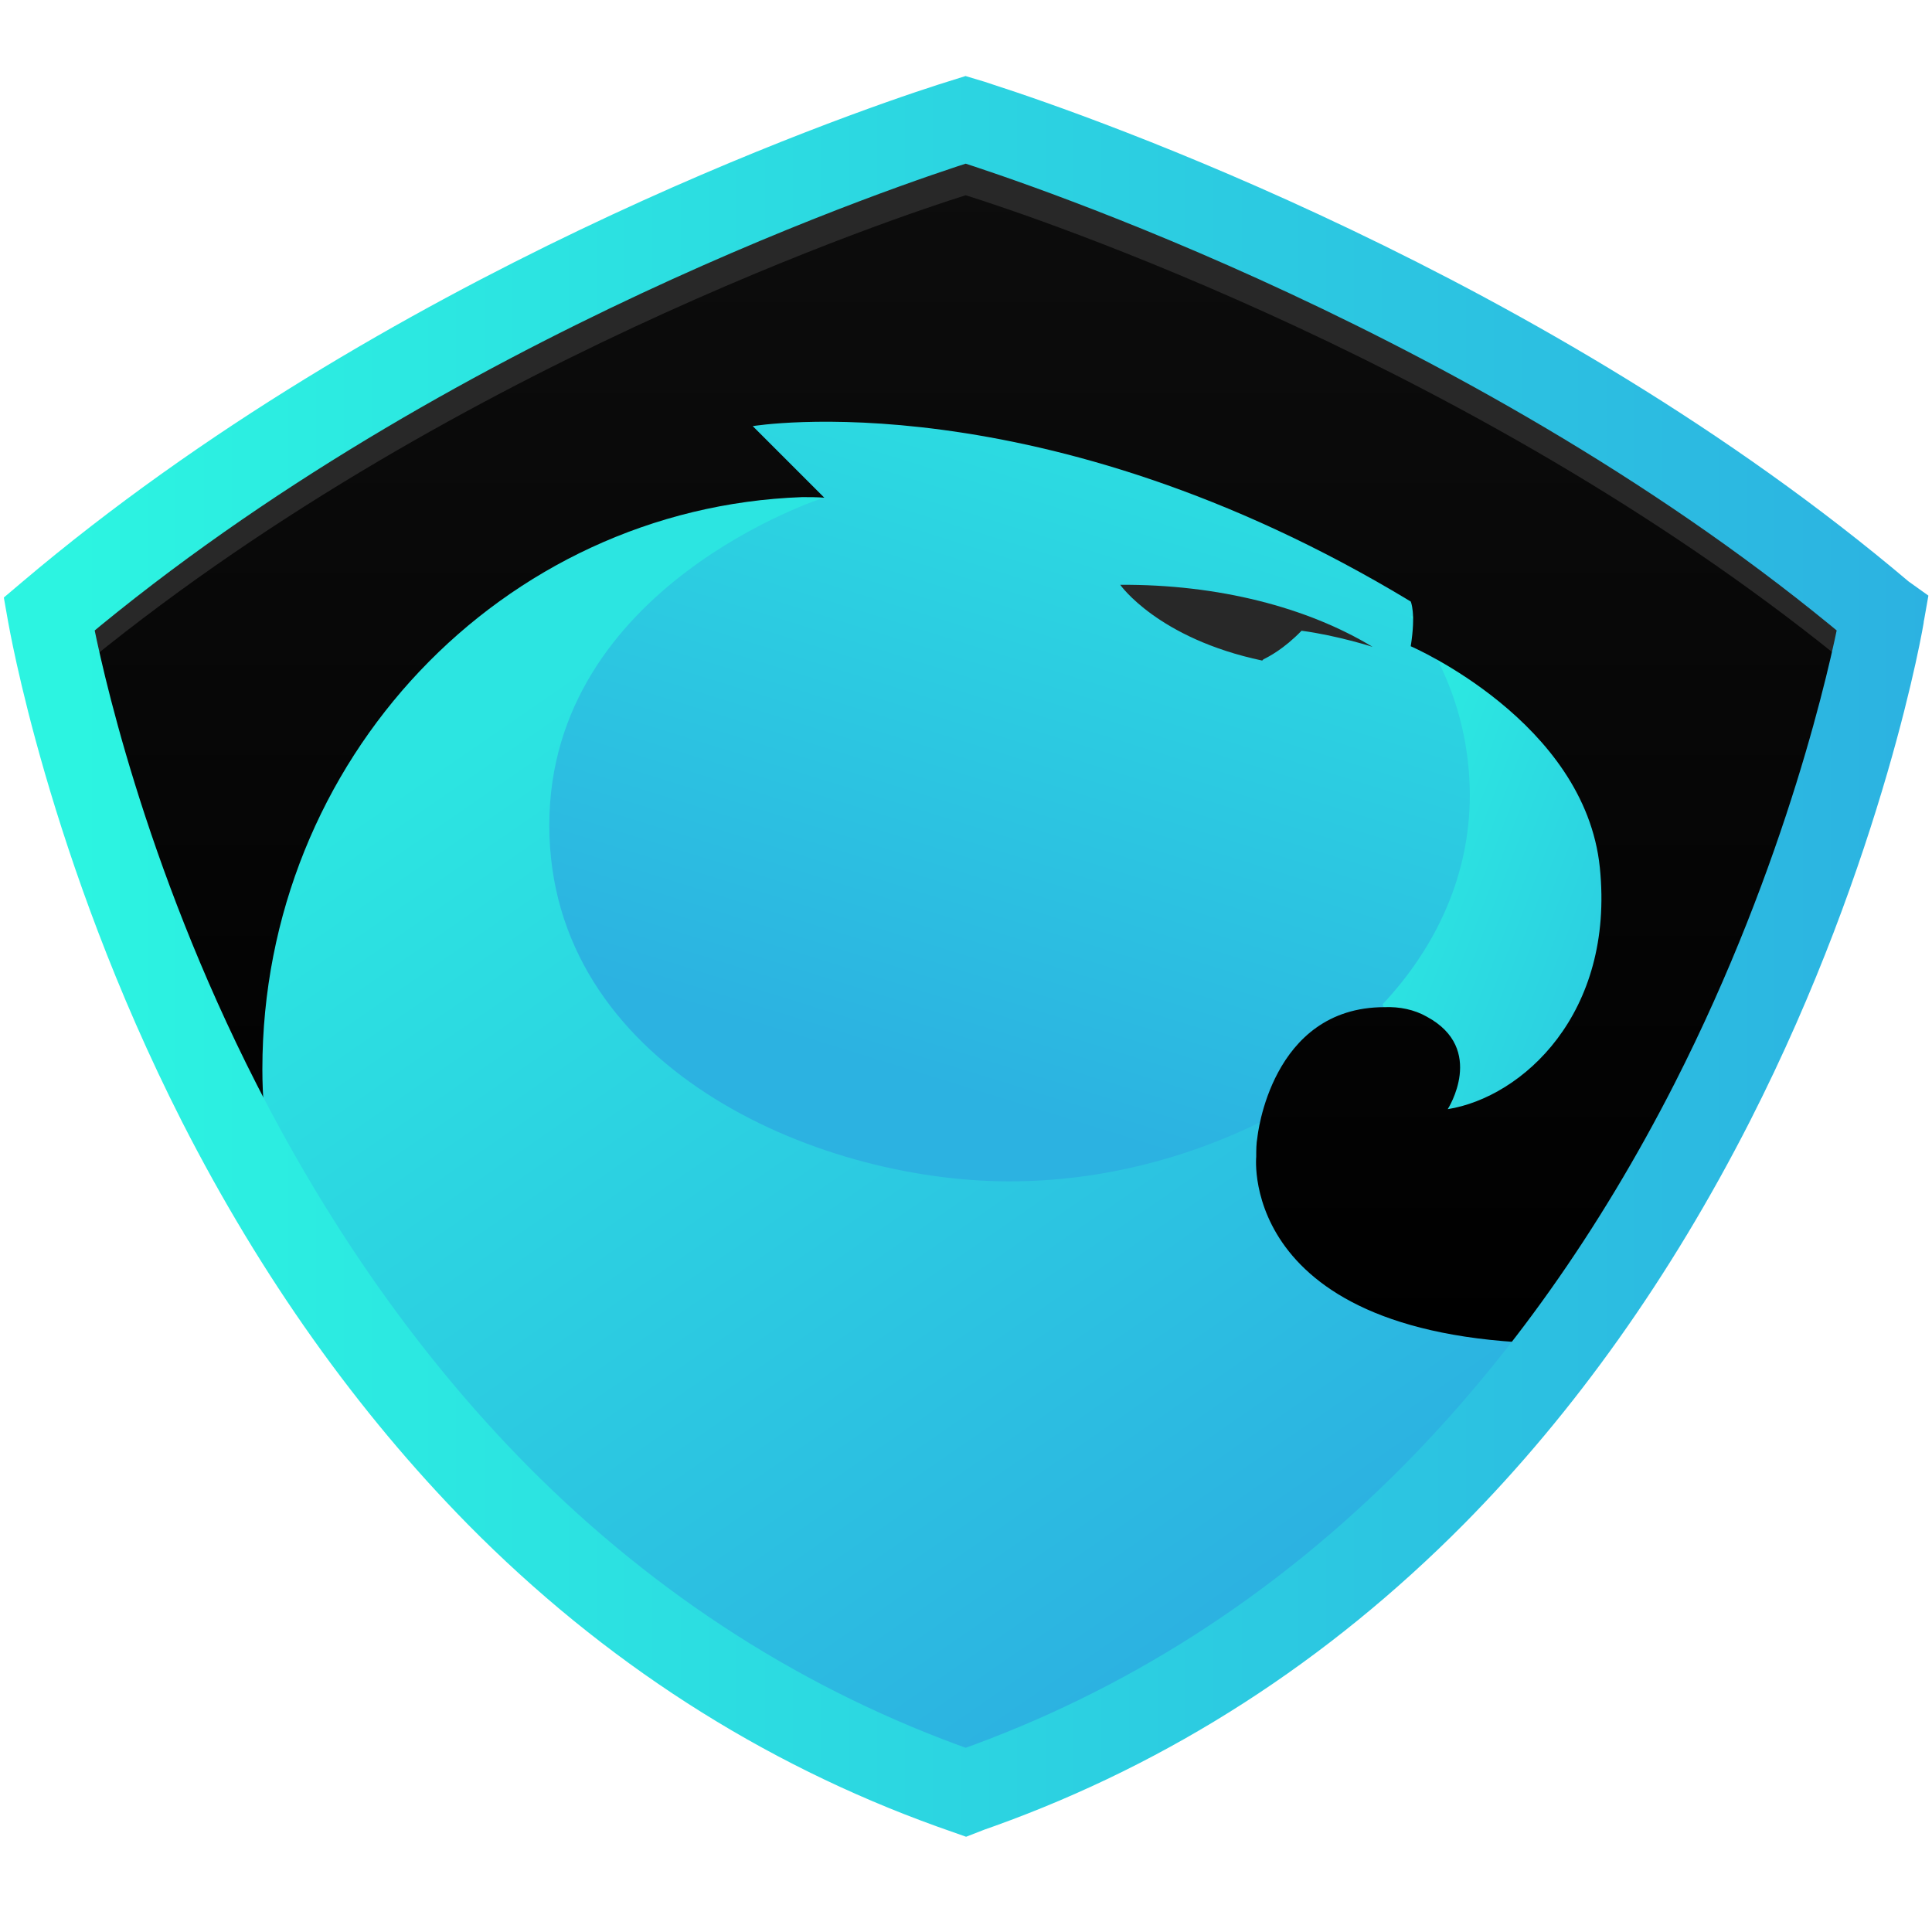
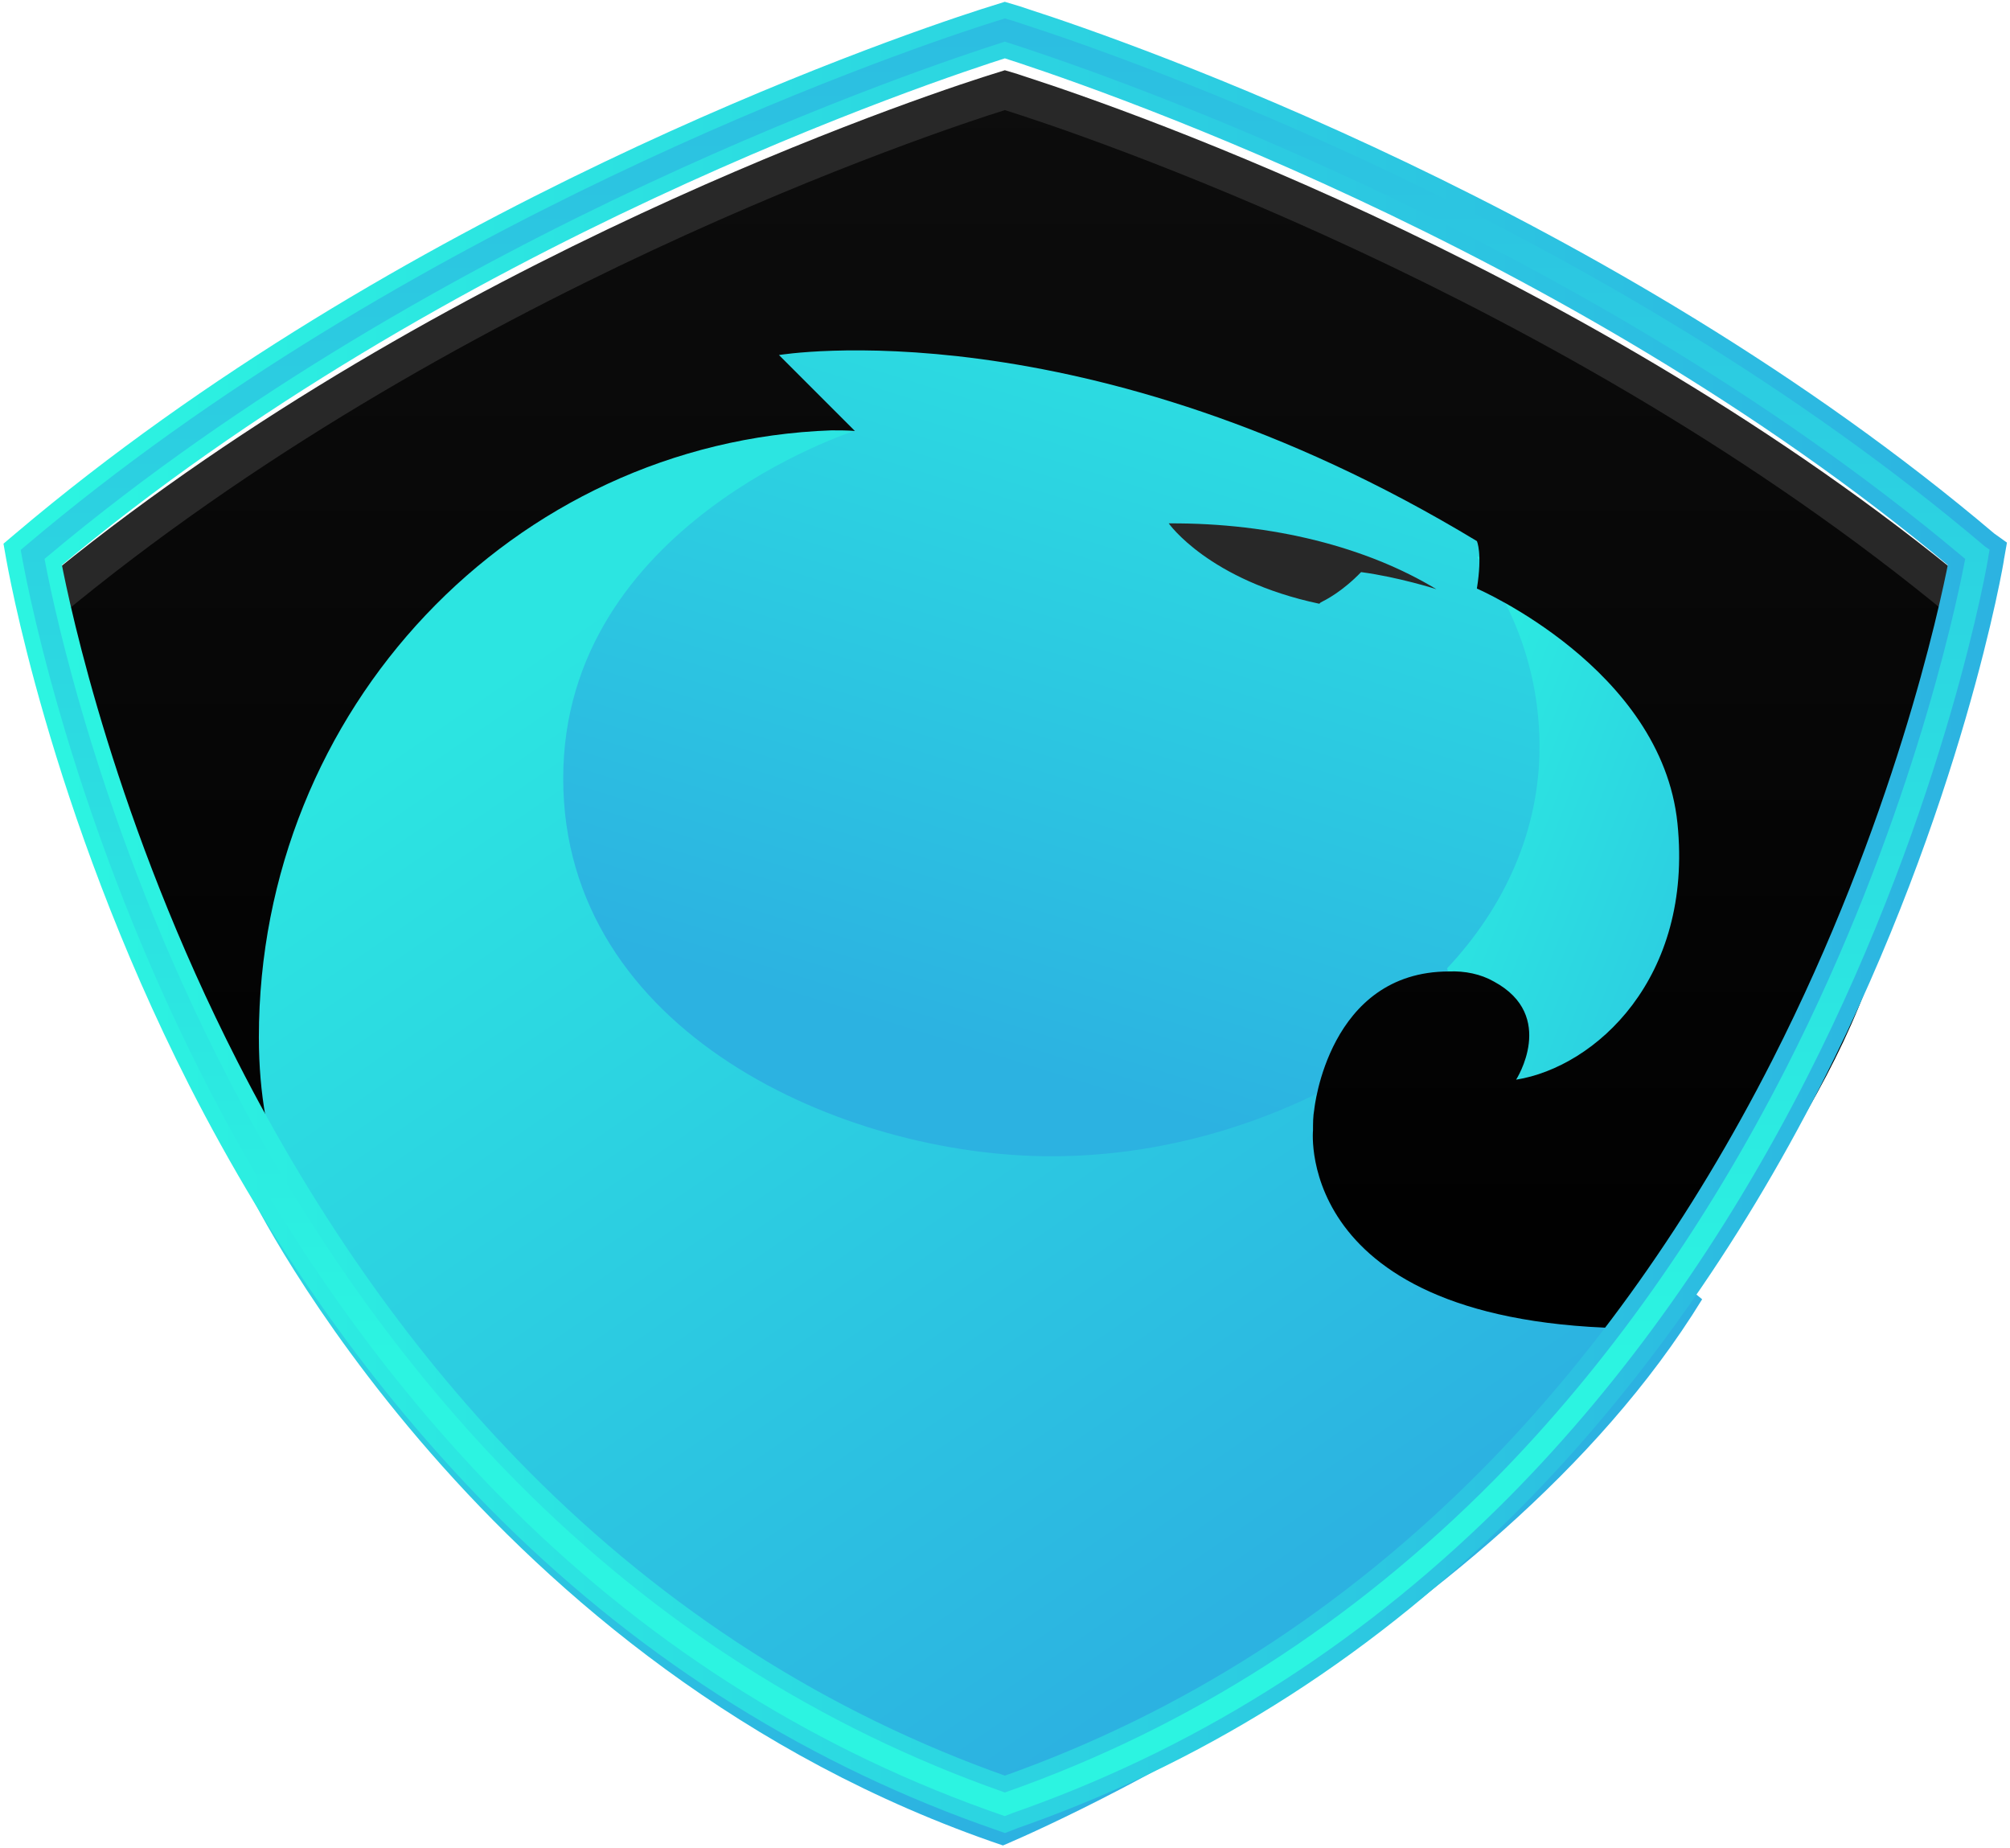
- <svg xmlns="http://www.w3.org/2000/svg" style="isolation:isolate" viewBox="0 0 4096 4096" width="4096" height="4096">
-   <linearGradient id="_lgradient_0" x1="39.936%" y1="82.207%" x2="69.565%" y2="-13.268%">
-     <stop offset="3.92%" stop-opacity="1" style="stop-color:rgb(44,178,225)" />
-     <stop offset="100%" stop-opacity="1" style="stop-color:rgb(44,244,225)" />
-   </linearGradient>
-   <path d=" M 1038.11 1650.874 C 1038.11 1017.764 1552.114 503.76 2185.224 503.76 C 2818.333 503.76 3332.337 1017.764 3332.337 1650.874 C 3332.337 2283.983 2818.333 2797.987 2185.224 2797.987 C 1552.114 2797.987 1038.11 2283.983 1038.11 1650.874 Z " fill="url(#_lgradient_0)" />
-   <linearGradient id="_lgradient_1" x1="-24.619%" y1="3.457%" x2="147.594%" y2="127.729%">
-     <stop offset="3.92%" stop-opacity="1" style="stop-color:rgb(44,244,225)" />
-     <stop offset="100%" stop-opacity="1" style="stop-color:rgb(44,178,225)" />
-   </linearGradient>
-   <path d=" M 2990.859 1306.866 C 3073.067 1418.162 3116.068 1549.695 3116.068 1686.286 C 3116.068 1851.966 3047.772 2004.999 2931.417 2128.943 L 3002.242 2393.272 L 3217.247 2393.272 L 3443.634 2136.531 L 3504.341 1760.905 L 3516.989 1537.047 L 3293.131 1284.101 L 2990.859 1306.866 Z " fill="url(#_lgradient_1)" />
-   <linearGradient id="_lgradient_2" x1="21.51%" y1="17.32%" x2="69.351%" y2="84.775%">
-     <stop offset="0%" stop-opacity="1" style="stop-color:rgb(44,229,225)" />
-     <stop offset="100%" stop-opacity="1" style="stop-color:rgb(44,178,225)" />
-   </linearGradient>
-   <path d=" M 499.333 2423.626 L 538.54 2579.188 C 538.54 2579.188 1001.433 3529.004 2043.573 3881.864 C 2043.573 3881.864 3019.948 3477.149 3441.104 2790.399 L 2831.503 2283.241 C 2831.503 2283.241 2553.261 2504.569 2139.693 2504.569 C 1726.125 2504.569 1164.583 2257.946 1164.583 1749.523 C 1164.583 1241.1 1746.361 1055.184 1746.361 1055.184 L 1498.473 994.477 L 864.841 994.477 L 462.656 1963.263 L 499.333 2423.626 Z " fill="url(#_lgradient_2)" />
-   <linearGradient id="_lgradient_3" x1="49.991%" y1="99.959%" x2="49.991%" y2="0%">
-     <stop offset="0%" stop-opacity="1" style="stop-color:rgb(0,0,0)" />
-     <stop offset="100%" stop-opacity="1" style="stop-color:rgb(13,13,13)" />
-   </linearGradient>
-   <path d=" M 4001.382 1402.986 C 3983.675 1385.279 3470.193 841.444 2062.544 357.051 L 2053.691 353.256 C 690.308 821.208 103.471 1402.986 103.471 1402.986 C 156.59 1712.845 290.652 2058.118 412.067 2326.241 C 422.184 2349.007 584.07 2634.837 704.22 2790.399 C 633.395 2634.837 556.246 2499.51 556.246 2266.799 C 556.246 1610.402 1064.669 1076.684 1700.831 1053.919 C 1716.007 1053.919 1732.449 1053.919 1747.626 1055.184 L 1595.858 903.416 C 1595.858 903.416 2206.724 800.972 2990.859 1275.248 C 2990.859 1275.248 3002.242 1299.277 2990.859 1370.103 C 2990.859 1370.103 3360.162 1529.459 3391.78 1839.319 C 3423.398 2149.179 3227.364 2326.241 3069.273 2351.536 C 3069.273 2351.536 3151.48 2223.798 3025.007 2155.502 C 2998.448 2140.326 2966.829 2134.002 2935.211 2135.267 L 2935.211 2135.267 C 2693.647 2135.267 2665.823 2410.979 2665.823 2410.979 C 2663.293 2424.891 2663.293 2438.803 2663.293 2452.715 C 2663.293 2452.715 2622.822 2856.165 3341.191 2848.577 C 3341.191 2848.577 3705.434 2436.273 3801.554 2065.706 C 3836.966 1929.115 3862.261 1826.672 3878.702 1750.788 C 3919.174 1643.285 3958.381 1531.989 3996.323 1416.898 L 4001.382 1402.986 Z " fill="url(#_lgradient_3)" />
-   <path d=" M 2678.47 1397.927 C 2688.588 1392.868 2721.471 1376.426 2759.413 1337.219 C 2835.297 1347.337 2909.916 1371.367 2909.916 1371.367 C 2772.06 1287.895 2583.615 1238.57 2374.934 1239.835 C 2374.934 1239.835 2454.612 1353.661 2675.94 1400.456 C 2675.94 1400.456 2677.205 1399.191 2678.47 1397.927 Z " fill="rgb(40,40,40)" />
-   <path d=" M 2047.368 413.964 C 2181.429 455.7 3155.275 779.472 3934.351 1423.221 L 4021.617 1397.927 L 4015.294 1392.868 C 3253.924 747.853 2291.461 412.699 2091.633 348.198 L 2072.662 341.874 L 2047.368 334.285 L 2003.102 348.198 C 1803.274 412.699 840.811 747.853 79.442 1392.868 L 70.588 1400.456 L 155.326 1428.28 C 934.402 780.737 1913.306 455.7 2047.368 413.964 Z " fill="rgb(40,40,40)" />
-   <linearGradient id="_lgradient_4" x1="49.97%" y1="77.885%" x2="49.97%" y2="-14.814%">
-     <stop offset="3.92%" stop-opacity="1" style="stop-color:rgb(44,244,225)" />
-     <stop offset="100%" stop-opacity="1" style="stop-color:rgb(44,178,225)" />
-   </linearGradient>
-   <linearGradient id="_lgradient_5" x1="-1.388%" y1="50.004%" x2="101.329%" y2="50.004%">
-     <stop offset="3.92%" stop-opacity="1" style="stop-color:rgb(44,244,225)" />
-     <stop offset="100%" stop-opacity="1" style="stop-color:rgb(44,178,225)" />
-   </linearGradient>
-   <path d=" M 4015.294 1272.718 C 3253.924 627.704 2291.461 292.549 2091.633 228.048 L 2072.662 221.724 L 2047.368 214.136 L 2003.102 228.048 C 1803.274 292.549 840.811 627.704 79.442 1272.718 L 63 1286.63 L 66.794 1308.131 C 68.059 1313.19 150.267 1802.642 431.038 2355.33 C 596.718 2680.367 797.81 2962.403 1027.992 3196.378 C 1310.028 3482.208 1638.859 3693.419 2004.367 3824.951 L 2025.867 3832.54 L 2047.368 3840.128 L 2070.133 3831.275 L 2091.633 3823.687 C 2457.141 3692.154 2784.708 3480.944 3068.008 3195.114 C 3298.19 2962.403 3499.282 2679.102 3664.962 2354.066 C 3945.733 1802.642 4029.206 1311.925 4029.206 1306.866 L 4033 1285.365 L 4015.294 1272.718 Z  M 3595.402 2319.918 C 3433.516 2637.366 3237.482 2914.343 3012.36 3141.995 C 2732.853 3424.031 2409.082 3631.447 2047.368 3759.185 C 1685.654 3631.447 1361.882 3425.295 1082.376 3143.26 C 857.253 2915.608 661.219 2639.896 499.333 2322.447 C 255.24 1844.378 164.179 1415.633 145.208 1316.984 C 925.549 663.116 1912.041 336.815 2047.368 293.814 C 2181.429 336.815 3169.187 663.116 3949.528 1316.984 C 3930.557 1414.368 3838.231 1843.113 3595.402 2319.918 Z " fill-rule="evenodd" fill="url(#_lgradient_4)" vector-effect="non-scaling-stroke" stroke-width="101.179" stroke="url(#_lgradient_5)" stroke-linejoin="miter" stroke-linecap="butt" stroke-miterlimit="10" />
+ <svg xmlns="http://www.w3.org/2000/svg" width="506" height="465" viewBox="0 0 506 465" fill="none">
+   <path d="M125.854 183.495C125.854 103.758 190.591 39.022 270.327 39.022C350.064 39.022 414.8 103.758 414.8 183.495C414.8 263.232 350.064 327.968 270.327 327.968C190.591 327.968 125.854 263.232 125.854 183.495Z" fill="url(#paint0_linear)" />
+   <path d="M371.793 140.169C382.146 154.186 387.562 170.752 387.562 187.955C387.562 208.822 378.961 228.095 364.306 243.705L373.226 276.996H400.305L428.817 244.661L436.463 197.353L438.056 169.159L409.862 137.302L371.793 140.169Z" fill="url(#paint1_linear)" />
+   <path d="M57.998 280.819L62.936 300.411C62.936 300.411 121.235 420.035 252.487 464.476C252.487 464.476 375.456 413.505 428.499 327.012L351.722 263.138C351.722 263.138 316.679 291.013 264.593 291.013C212.506 291.013 141.783 259.953 141.783 195.919C141.783 131.886 215.055 108.471 215.055 108.471L183.835 100.825H104.032L53.379 222.839L57.998 280.819Z" fill="url(#paint2_linear)" />
+   <path d="M499.063 152.275C496.833 150.045 432.162 81.552 254.877 20.545L253.762 20.067C82.051 79.003 8.142 152.275 8.142 152.275C14.832 191.3 31.716 234.785 47.008 268.554C48.282 271.421 68.671 307.42 83.803 327.012C74.883 307.42 65.167 290.376 65.167 261.067C65.167 178.398 129.2 111.179 209.321 108.312C211.232 108.312 213.303 108.312 215.214 108.471L196.1 89.357C196.1 89.357 273.035 76.455 371.793 136.187C371.793 136.187 373.227 139.213 371.793 148.133C371.793 148.133 418.305 168.203 422.287 207.229C426.269 246.254 401.579 268.554 381.669 271.74C381.669 271.74 392.022 255.652 376.094 247.05C372.749 245.139 368.767 244.342 364.784 244.502C334.361 244.502 330.856 279.226 330.856 279.226C330.538 280.978 330.538 282.73 330.538 284.483C330.538 284.483 325.441 335.295 415.915 334.339C415.915 334.339 461.79 282.412 473.896 235.741C478.356 218.538 481.541 205.636 483.612 196.079C488.709 182.539 493.647 168.522 498.426 154.027L499.063 152.275Z" fill="url(#paint3_linear)" />
+   <path d="M332.449 151.638C333.723 151.001 337.865 148.93 342.643 143.992C352.2 145.266 361.598 148.293 361.598 148.293C344.236 137.78 320.502 131.568 294.22 131.727C294.22 131.727 304.255 146.063 332.13 151.956C332.13 151.956 332.29 151.797 332.449 151.638Z" fill="#282828" />
+   <path d="M252.965 27.713C269.849 32.969 392.5 73.747 490.62 154.824L501.611 151.638L500.815 151.001C404.924 69.765 283.707 27.554 258.54 19.43L256.151 18.634L252.965 17.678L247.39 19.43C222.223 27.554 101.006 69.765 5.115 151.001L4 151.956L14.673 155.461C112.793 73.906 236.081 32.969 252.965 27.713Z" fill="#282828" />
+   <path fill-rule="evenodd" clip-rule="evenodd" d="M500.815 135.868C404.924 54.632 283.707 12.421 258.54 4.298L256.151 3.501L252.965 2.546L247.39 4.298C222.223 12.421 101.006 54.632 5.115 135.868L3.045 137.621L3.523 140.328C3.682 140.966 14.035 202.609 49.397 272.218C70.263 313.154 95.59 348.675 124.58 378.143C160.101 414.142 201.516 440.743 247.549 457.308L250.257 458.264L252.965 459.22L255.832 458.105L258.54 457.149C304.574 440.583 345.829 413.982 381.509 377.984C410.499 348.675 435.826 312.995 456.692 272.058C492.054 202.609 502.567 140.806 502.567 140.169L503.045 137.461L500.815 135.868ZM447.932 267.758C427.543 307.738 402.854 342.622 374.501 371.294C339.298 406.815 298.521 432.938 252.965 449.025C207.409 432.938 166.632 406.974 131.43 371.453C103.077 342.781 78.387 308.057 57.998 268.076C27.256 207.866 15.788 153.868 13.398 141.443C111.678 59.092 235.921 17.997 252.965 12.581C269.849 17.997 394.252 59.092 492.532 141.443C490.142 153.709 478.515 207.707 447.932 267.758Z" fill="url(#paint4_linear)" stroke="url(#paint5_linear)" stroke-width="4" stroke-miterlimit="10" />
+   <defs>
+     <linearGradient id="paint0_linear" x1="241.248" y1="276.555" x2="326.86" y2="0.684" gradientUnits="userSpaceOnUse">
+       <stop offset="0.039" stop-color="#2CB2E1" />
+       <stop offset="1" stop-color="#2CF4E1" />
+     </linearGradient>
+     <linearGradient id="paint1_linear" x1="346.15" y1="142.131" x2="514.813" y2="206.387" gradientUnits="userSpaceOnUse">
+       <stop offset="0.039" stop-color="#2CF4E1" />
+       <stop offset="1" stop-color="#2CB2E1" />
+     </linearGradient>
+     <linearGradient id="paint2_linear" x1="134.067" y1="163.81" x2="306.192" y2="414.156" gradientUnits="userSpaceOnUse">
+       <stop stop-color="#2CE5E1" />
+       <stop offset="1" stop-color="#2CB2E1" />
+     </linearGradient>
+     <linearGradient id="paint3_linear" x1="253.561" y1="334.222" x2="253.561" y2="20.067" gradientUnits="userSpaceOnUse">
+       <stop />
+       <stop offset="1" stop-color="#0D0D0D" />
+     </linearGradient>
+     <linearGradient id="paint4_linear" x1="252.897" y1="358.225" x2="252.897" y2="-65.108" gradientUnits="userSpaceOnUse">
+       <stop offset="0.039" stop-color="#2CF4E1" />
+       <stop offset="1" stop-color="#2CB2E1" />
+     </linearGradient>
+     <linearGradient id="paint5_linear" x1="-3.898" y1="230.901" x2="509.691" y2="230.901" gradientUnits="userSpaceOnUse">
+       <stop offset="0.039" stop-color="#2CF4E1" />
+       <stop offset="1" stop-color="#2CB2E1" />
+     </linearGradient>
+   </defs>
</svg>
